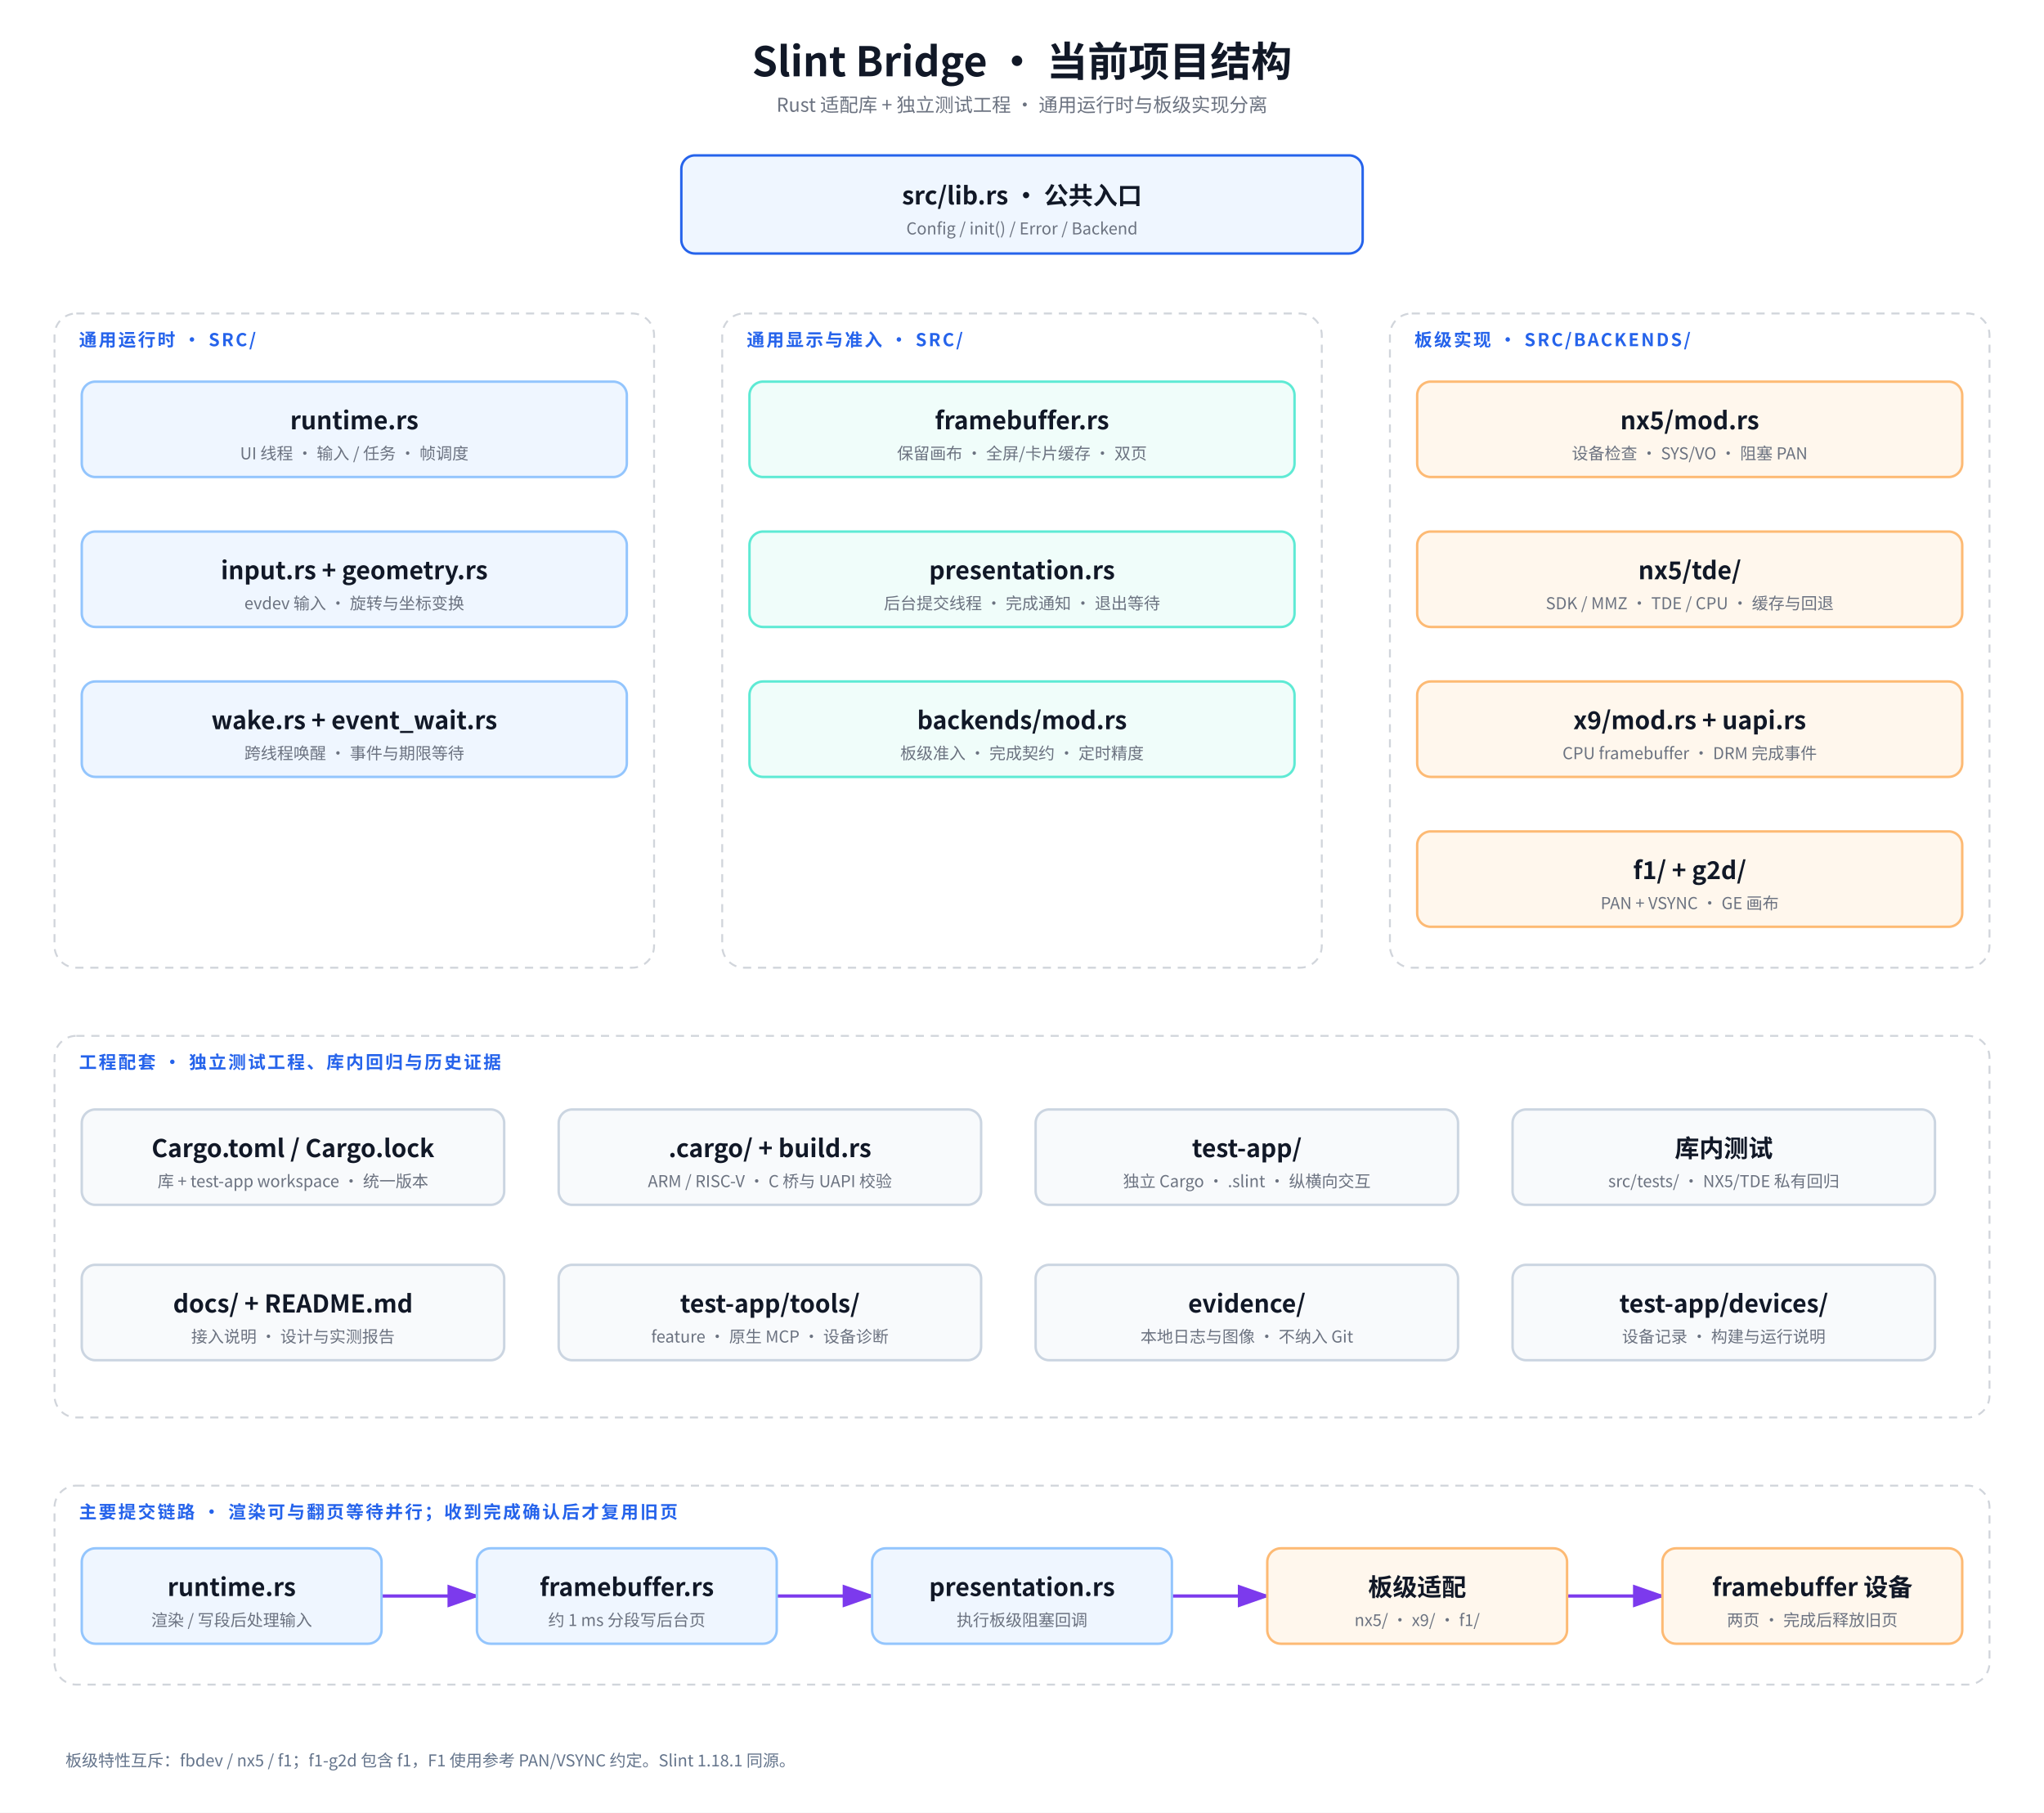
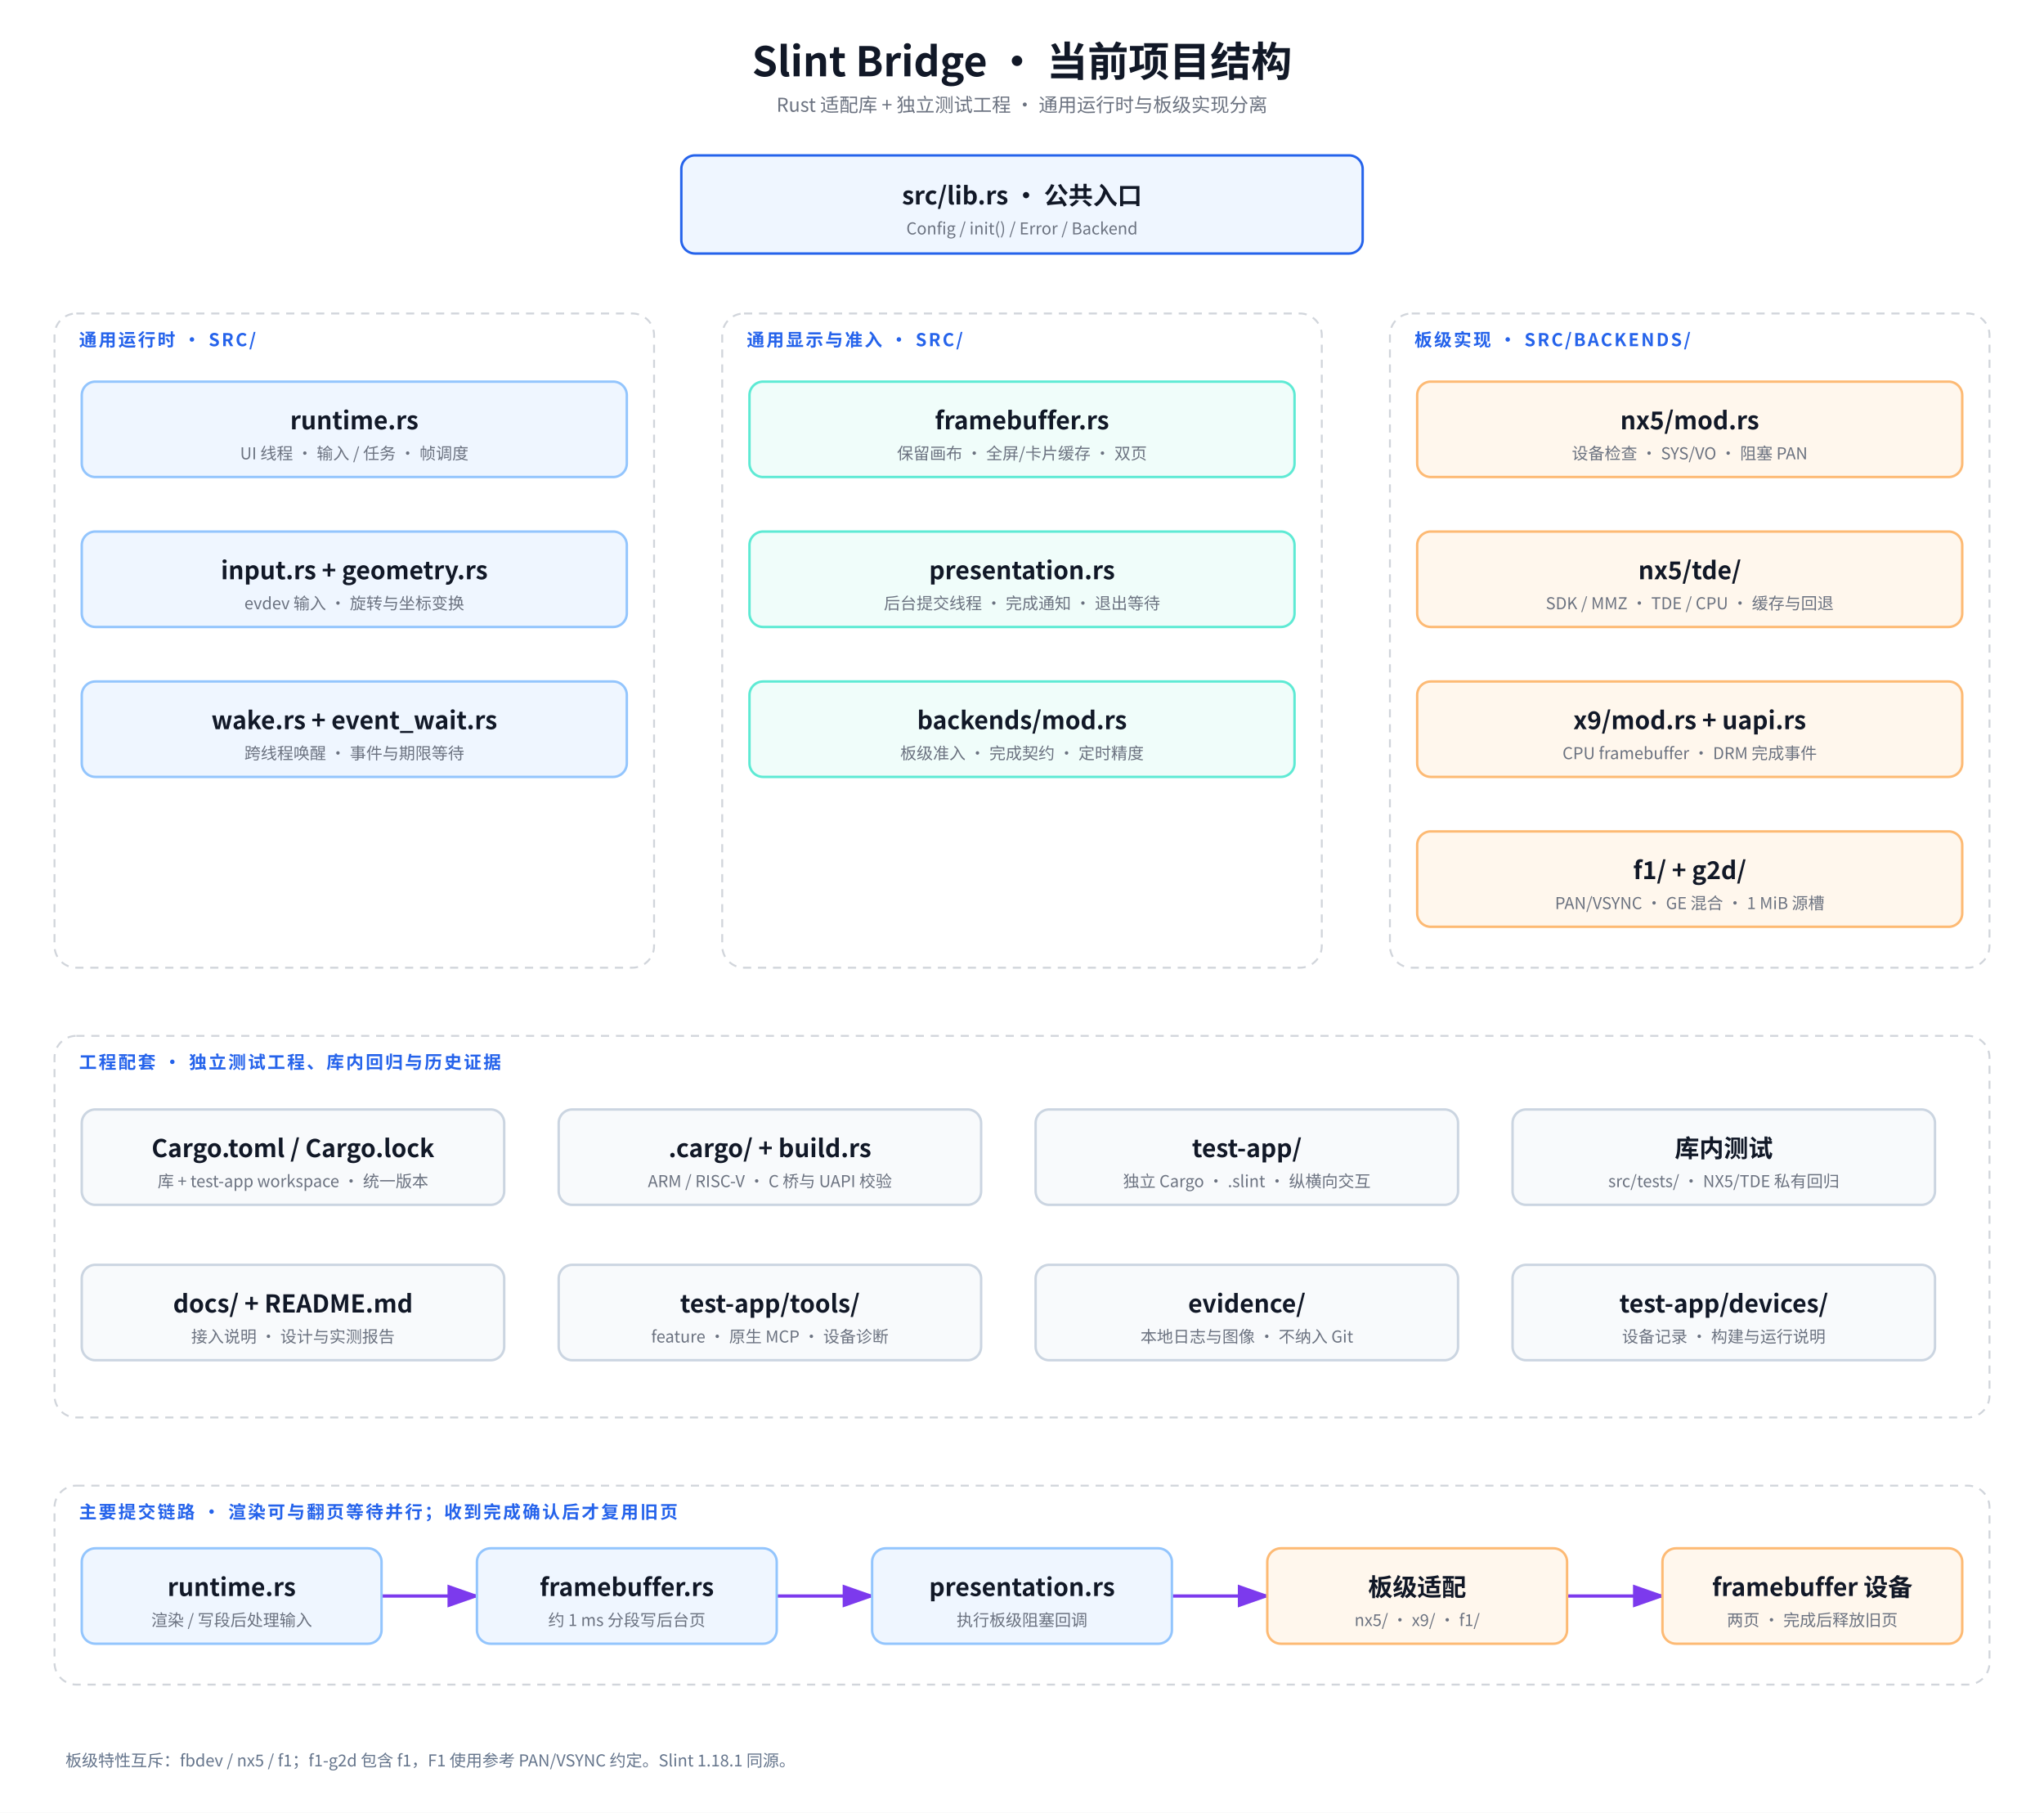
<svg xmlns="http://www.w3.org/2000/svg" viewBox="0 0 1500 1330" width="1500" height="1330" data-generator="fireworks-tech-graph" data-schema-version="1" data-text-metrics="heuristic-v1" data-style-id="1" data-visual-theme="Flat Icon" data-diagram-type="architecture" data-motion-scene="" data-semantic-profile="generic" data-semantic-valid="true" data-quality-profile="showcase" data-max-bends-per-edge="2" data-max-total-bends="8" data-max-route-stretch="1.35" data-max-bridged-crossings="0" data-min-node-gap="40.0" data-min-container-gutter="20.0" data-min-label-clearance="4.0" data-min-segment-length="16.0">
  <defs>
    <marker id="arrowA" markerWidth="10" markerHeight="7" refX="9" refY="3.5" orient="auto">
      <polygon points="0 0, 10 3.5, 0 7" fill="#7c3aed" />
    </marker>
    <marker id="arrowB" markerWidth="10" markerHeight="7" refX="9" refY="3.5" orient="auto">
      <polygon points="0 0, 10 3.5, 0 7" fill="#10b981" />
    </marker>
    <marker id="arrowC" markerWidth="10" markerHeight="7" refX="9" refY="3.5" orient="auto">
      <polygon points="0 0, 10 3.5, 0 7" fill="#2563eb" />
    </marker>
    <marker id="arrowE" markerWidth="10" markerHeight="7" refX="9" refY="3.5" orient="auto">
      <polygon points="0 0, 10 3.5, 0 7" fill="#f97316" />
    </marker>
    <marker id="arrowF" markerWidth="10" markerHeight="7" refX="9" refY="3.5" orient="auto">
      <polygon points="0 0, 10 3.5, 0 7" fill="#7c3aed" />
    </marker>
    <marker id="arrowG" markerWidth="10" markerHeight="7" refX="9" refY="3.5" orient="auto">
      <polygon points="0 0, 10 3.5, 0 7" fill="#ef4444" />
    </marker>
    <marker id="arrowH" markerWidth="10" markerHeight="7" refX="9" refY="3.5" orient="auto">
      <polygon points="0 0, 10 3.5, 0 7" fill="#6b7280" />
    </marker>
    <filter id="shadowSoft" x="-20%" y="-20%" width="140%" height="160%">
      <feDropShadow dx="0" dy="3" stdDeviation="6" flood-color="#0f172a" flood-opacity="0.12" />
    </filter>
    <filter id="shadowGlass" x="-20%" y="-20%" width="140%" height="160%">
      <feDropShadow dx="0" dy="10" stdDeviation="16" flood-color="#020617" flood-opacity="0.28" />
    </filter>
    <style>
    text { font-family: 'Noto Sans CJK SC', 'PingFang SC', 'Microsoft YaHei', sans-serif; }
    .title { font-size: 30px; font-weight: 700; fill: #111827; }
    .subtitle { font-size: 14px; font-weight: 500; fill: #6b7280; }
    .section { font-size: 13px; font-weight: 700; fill: #2563eb; letter-spacing: 1.4px; }
    .section-sub { font-size: 12px; font-weight: 500; fill: #64748b; }
    .node-title { font-weight: 700; fill: #111827; }
    .node-sub { font-weight: 500; fill: #6b7280; }
    .node-type { font-size: 12px; font-weight: 700; fill: #64748b; letter-spacing: 0.08em; }
    .arrow-label { font-size: 12px; font-weight: 600; fill: #6b7280; }
    .legend { font-size: 12px; font-weight: 500; fill: #6b7280; }
    .footnote { font-size: 12px; font-weight: 500; fill: #64748b; }
    .metric-label { font-size: 8.5px; font-weight: 700; fill: #64748b; text-transform: uppercase; }
    .metric-value { font-size: 9.5px; font-weight: 700; fill: #111827; }
    </style>
  </defs>
  <rect data-graph-role="background" width="1500.0" height="1330.0" fill="#ffffff" />
  <text x="750.0" y="56" text-anchor="middle" class="title">Slint Bridge · 当前项目结构</text>
  <text x="750.0" y="82" text-anchor="middle" class="subtitle">Rust 适配库 + 独立测试工程 · 通用运行时与板级实现分离</text>
  <g id="runtime_group" data-graph-role="container" data-container-id="runtime_group" data-semantic-role="boundary" data-graph-bounds="40,230,480,710">
    <rect data-graph-role="container" x="40.0" y="230.0" width="440.0" height="480.0" rx="16.0" fill="none" stroke="#d1d5db" stroke-width="1.4" stroke-dasharray="6 5" />
    <text x="58.0" y="254.0" class="section">通用运行时 · SRC/</text>
    <rect id="runtime_group-header" data-graph-role="reserved" data-reserved-kind="container-header" x="48" y="236" width="142.06" height="30" fill="none" stroke="none" />
  </g>
  <g id="display_group" data-graph-role="container" data-container-id="display_group" data-semantic-role="boundary" data-graph-bounds="530,230,970,710">
    <rect data-graph-role="container" x="530.0" y="230.0" width="440.0" height="480.0" rx="16.0" fill="none" stroke="#d1d5db" stroke-width="1.4" stroke-dasharray="6 5" />
    <text x="548.0" y="254.0" class="section">通用显示与准入 · SRC/</text>
    <rect id="display_group-header" data-graph-role="reserved" data-reserved-kind="container-header" x="538" y="236" width="168.06" height="30" fill="none" stroke="none" />
  </g>
  <g id="nx5_group" data-graph-role="container" data-container-id="nx5_group" data-semantic-role="boundary" data-graph-bounds="1020,230,1460,710">
    <rect data-graph-role="container" x="1020.0" y="230.0" width="440.0" height="480.0" rx="16.0" fill="none" stroke="#d1d5db" stroke-width="1.4" stroke-dasharray="6 5" />
    <text x="1038.0" y="254.0" class="section">板级实现 · SRC/BACKENDS/</text>
    <rect id="nx5_group-header" data-graph-role="reserved" data-reserved-kind="container-header" x="1028" y="236" width="196.92" height="30" fill="none" stroke="none" />
  </g>
  <g id="support" data-graph-role="container" data-container-id="support" data-semantic-role="boundary" data-graph-bounds="40,760,1460,1040">
    <rect data-graph-role="container" x="40.0" y="760.0" width="1420.0" height="280.0" rx="16.0" fill="none" stroke="#d1d5db" stroke-width="1.4" stroke-dasharray="6 5" />
    <text x="58.0" y="784.0" class="section">工程配套 · 独立测试工程、库内回归与历史证据</text>
    <rect id="support-header" data-graph-role="reserved" data-reserved-kind="container-header" x="48" y="766" width="306.9" height="30" fill="none" stroke="none" />
  </g>
  <g id="flow" data-graph-role="container" data-container-id="flow" data-semantic-role="boundary" data-graph-bounds="40,1090,1460,1236">
    <rect data-graph-role="container" x="40.0" y="1090.0" width="1420.0" height="146.0" rx="16.0" fill="none" stroke="#d1d5db" stroke-width="1.4" stroke-dasharray="6 5" />
    <text x="58.0" y="1114.0" class="section">主要提交链路 · 渲染可与翻页等待并行；收到完成确认后才复用旧页</text>
    <rect id="flow-header" data-graph-role="reserved" data-reserved-kind="container-header" x="48" y="1096" width="423.9" height="30" fill="none" stroke="none" />
  </g>
  <path id="flow_rt_flow_fb" data-graph-role="edge" data-edge-id="flow_rt_flow_fb" data-source="flow_rt" data-target="flow_fb" data-edge-kind="flow" data-topic-id="" data-flow="control" data-motion-role="" data-motion-stage="" data-motion-order="" data-protocol="" data-via="" data-critical-path-id="" data-critical-hop="" data-critical-hops="" data-critical="false" data-bends="0" data-route-stretch="1.0" data-bridges="" d="M 280,1171 L 350,1171" fill="none" stroke="#7c3aed" stroke-width="2.4" stroke-linecap="round" stroke-linejoin="round" marker-end="url(#arrowA)" />
  <path id="flow_fb_flow_pr" data-graph-role="edge" data-edge-id="flow_fb_flow_pr" data-source="flow_fb" data-target="flow_pr" data-edge-kind="flow" data-topic-id="" data-flow="control" data-motion-role="" data-motion-stage="" data-motion-order="" data-protocol="" data-via="" data-critical-path-id="" data-critical-hop="" data-critical-hops="" data-critical="false" data-bends="0" data-route-stretch="1.0" data-bridges="" d="M 570,1171 L 640,1171" fill="none" stroke="#7c3aed" stroke-width="2.4" stroke-linecap="round" stroke-linejoin="round" marker-end="url(#arrowA)" />
  <path id="flow_pr_flow_nx" data-graph-role="edge" data-edge-id="flow_pr_flow_nx" data-source="flow_pr" data-target="flow_nx" data-edge-kind="flow" data-topic-id="" data-flow="control" data-motion-role="" data-motion-stage="" data-motion-order="" data-protocol="" data-via="" data-critical-path-id="" data-critical-hop="" data-critical-hops="" data-critical="false" data-bends="0" data-route-stretch="1.0" data-bridges="" d="M 860,1171 L 930,1171" fill="none" stroke="#7c3aed" stroke-width="2.4" stroke-linecap="round" stroke-linejoin="round" marker-end="url(#arrowA)" />
  <path id="flow_nx_flow_dev" data-graph-role="edge" data-edge-id="flow_nx_flow_dev" data-source="flow_nx" data-target="flow_dev" data-edge-kind="flow" data-topic-id="" data-flow="control" data-motion-role="" data-motion-stage="" data-motion-order="" data-protocol="" data-via="" data-critical-path-id="" data-critical-hop="" data-critical-hops="" data-critical="false" data-bends="0" data-route-stretch="1.0" data-bridges="" d="M 1150,1171 L 1220,1171" fill="none" stroke="#7c3aed" stroke-width="2.4" stroke-linecap="round" stroke-linejoin="round" marker-end="url(#arrowA)" />
  <g id="node-public" data-graph-role="node" data-node-id="public" data-semantic-role="rect" data-motion-role="" data-motion-stage="" data-motion-order="" data-parent="" data-deployment-id="" data-topic-id="" data-span-id="" data-station-order="" data-status="" data-start-ms="" data-duration-ms="" data-parent-span="" data-graph-bounds="500,114,1000,186">
    <rect x="500.0" y="114.0" width="500.0" height="72.0" rx="10.0" fill="#eff6ff" stroke="#2563eb" stroke-width="1.8" />
    <text data-text-role="title" data-full-text="src/lib.rs · 公共入口" data-text-max-width="476.0" x="750.0" y="150.0" text-anchor="middle" class="node-title" font-size="18">src/lib.rs · 公共入口</text>
    <text data-text-role="subtitle" data-full-text="Config / init() / Error / Backend" data-text-max-width="476.0" x="750.0" y="172.0" text-anchor="middle" class="node-sub" font-size="12">Config / init() / Error / Backend</text>
  </g>
  <g id="node-runtime" data-graph-role="node" data-node-id="runtime" data-semantic-role="rect" data-motion-role="" data-motion-stage="" data-motion-order="" data-parent="" data-deployment-id="" data-topic-id="" data-span-id="" data-station-order="" data-status="" data-start-ms="" data-duration-ms="" data-parent-span="" data-graph-bounds="60,280,460,350">
    <rect x="60.0" y="280.0" width="400.0" height="70.0" rx="10.0" fill="#eff6ff" stroke="#93c5fd" stroke-width="1.8" />
    <text data-text-role="title" data-full-text="runtime.rs" data-text-max-width="376.0" x="260.0" y="315.0" text-anchor="middle" class="node-title" font-size="18">runtime.rs</text>
    <text data-text-role="subtitle" data-full-text="UI 线程 · 输入 / 任务 · 帧调度" data-text-max-width="376.0" x="260.0" y="337.0" text-anchor="middle" class="node-sub" font-size="12">UI 线程 · 输入 / 任务 · 帧调度</text>
  </g>
  <g id="node-input" data-graph-role="node" data-node-id="input" data-semantic-role="rect" data-motion-role="" data-motion-stage="" data-motion-order="" data-parent="" data-deployment-id="" data-topic-id="" data-span-id="" data-station-order="" data-status="" data-start-ms="" data-duration-ms="" data-parent-span="" data-graph-bounds="60,390,460,460">
    <rect x="60.0" y="390.0" width="400.0" height="70.0" rx="10.0" fill="#eff6ff" stroke="#93c5fd" stroke-width="1.8" />
    <text data-text-role="title" data-full-text="input.rs + geometry.rs" data-text-max-width="376.0" x="260.0" y="425.0" text-anchor="middle" class="node-title" font-size="18">input.rs + geometry.rs</text>
    <text data-text-role="subtitle" data-full-text="evdev 输入 · 旋转与坐标变换" data-text-max-width="376.0" x="260.0" y="447.0" text-anchor="middle" class="node-sub" font-size="12">evdev 输入 · 旋转与坐标变换</text>
  </g>
  <g id="node-wake" data-graph-role="node" data-node-id="wake" data-semantic-role="rect" data-motion-role="" data-motion-stage="" data-motion-order="" data-parent="" data-deployment-id="" data-topic-id="" data-span-id="" data-station-order="" data-status="" data-start-ms="" data-duration-ms="" data-parent-span="" data-graph-bounds="60,500,460,570">
    <rect x="60.0" y="500.0" width="400.0" height="70.0" rx="10.0" fill="#eff6ff" stroke="#93c5fd" stroke-width="1.8" />
    <text data-text-role="title" data-full-text="wake.rs + event_wait.rs" data-text-max-width="376.0" x="260.0" y="535.0" text-anchor="middle" class="node-title" font-size="18">wake.rs + event_wait.rs</text>
    <text data-text-role="subtitle" data-full-text="跨线程唤醒 · 事件与期限等待" data-text-max-width="376.0" x="260.0" y="557.0" text-anchor="middle" class="node-sub" font-size="12">跨线程唤醒 · 事件与期限等待</text>
  </g>
  <g id="node-framebuffer" data-graph-role="node" data-node-id="framebuffer" data-semantic-role="rect" data-motion-role="" data-motion-stage="" data-motion-order="" data-parent="" data-deployment-id="" data-topic-id="" data-span-id="" data-station-order="" data-status="" data-start-ms="" data-duration-ms="" data-parent-span="" data-graph-bounds="550,280,950,350">
    <rect x="550.0" y="280.0" width="400.0" height="70.0" rx="10.0" fill="#f0fdfa" stroke="#5eead4" stroke-width="1.8" />
    <text data-text-role="title" data-full-text="framebuffer.rs" data-text-max-width="376.0" x="750.0" y="315.0" text-anchor="middle" class="node-title" font-size="18">framebuffer.rs</text>
    <text data-text-role="subtitle" data-full-text="保留画布 · 全屏/卡片缓存 · 双页" data-text-max-width="376.0" x="750.0" y="337.0" text-anchor="middle" class="node-sub" font-size="12">保留画布 · 全屏/卡片缓存 · 双页</text>
  </g>
  <g id="node-presentation" data-graph-role="node" data-node-id="presentation" data-semantic-role="rect" data-motion-role="" data-motion-stage="" data-motion-order="" data-parent="" data-deployment-id="" data-topic-id="" data-span-id="" data-station-order="" data-status="" data-start-ms="" data-duration-ms="" data-parent-span="" data-graph-bounds="550,390,950,460">
    <rect x="550.0" y="390.0" width="400.0" height="70.0" rx="10.0" fill="#f0fdfa" stroke="#5eead4" stroke-width="1.8" />
    <text data-text-role="title" data-full-text="presentation.rs" data-text-max-width="376.0" x="750.0" y="425.0" text-anchor="middle" class="node-title" font-size="18">presentation.rs</text>
    <text data-text-role="subtitle" data-full-text="后台提交线程 · 完成通知 · 退出等待" data-text-max-width="376.0" x="750.0" y="447.0" text-anchor="middle" class="node-sub" font-size="12">后台提交线程 · 完成通知 · 退出等待</text>
  </g>
  <g id="node-admission" data-graph-role="node" data-node-id="admission" data-semantic-role="rect" data-motion-role="" data-motion-stage="" data-motion-order="" data-parent="" data-deployment-id="" data-topic-id="" data-span-id="" data-station-order="" data-status="" data-start-ms="" data-duration-ms="" data-parent-span="" data-graph-bounds="550,500,950,570">
    <rect x="550.0" y="500.0" width="400.0" height="70.0" rx="10.0" fill="#f0fdfa" stroke="#5eead4" stroke-width="1.8" />
    <text data-text-role="title" data-full-text="backends/mod.rs" data-text-max-width="376.0" x="750.0" y="535.0" text-anchor="middle" class="node-title" font-size="18">backends/mod.rs</text>
    <text data-text-role="subtitle" data-full-text="板级准入 · 完成契约 · 定时精度" data-text-max-width="376.0" x="750.0" y="557.0" text-anchor="middle" class="node-sub" font-size="12">板级准入 · 完成契约 · 定时精度</text>
  </g>
  <g id="node-nx5" data-graph-role="node" data-node-id="nx5" data-semantic-role="rect" data-motion-role="" data-motion-stage="" data-motion-order="" data-parent="" data-deployment-id="" data-topic-id="" data-span-id="" data-station-order="" data-status="" data-start-ms="" data-duration-ms="" data-parent-span="" data-graph-bounds="1040,280,1440,350">
    <rect x="1040.0" y="280.0" width="400.0" height="70.0" rx="10.0" fill="#fff7ed" stroke="#fdba74" stroke-width="1.8" />
    <text data-text-role="title" data-full-text="nx5/mod.rs" data-text-max-width="376.0" x="1240.0" y="315.0" text-anchor="middle" class="node-title" font-size="18">nx5/mod.rs</text>
    <text data-text-role="subtitle" data-full-text="设备检查 · SYS/VO · 阻塞 PAN" data-text-max-width="376.0" x="1240.0" y="337.0" text-anchor="middle" class="node-sub" font-size="12">设备检查 · SYS/VO · 阻塞 PAN</text>
  </g>
  <g id="node-tde" data-graph-role="node" data-node-id="tde" data-semantic-role="rect" data-motion-role="" data-motion-stage="" data-motion-order="" data-parent="" data-deployment-id="" data-topic-id="" data-span-id="" data-station-order="" data-status="" data-start-ms="" data-duration-ms="" data-parent-span="" data-graph-bounds="1040,390,1440,460">
    <rect x="1040.0" y="390.0" width="400.0" height="70.0" rx="10.0" fill="#fff7ed" stroke="#fdba74" stroke-width="1.8" />
    <text data-text-role="title" data-full-text="nx5/tde/" data-text-max-width="376.0" x="1240.0" y="425.0" text-anchor="middle" class="node-title" font-size="18">nx5/tde/</text>
    <text data-text-role="subtitle" data-full-text="SDK / MMZ · TDE / CPU · 缓存与回退" data-text-max-width="376.0" x="1240.0" y="447.0" text-anchor="middle" class="node-sub" font-size="12">SDK / MMZ · TDE / CPU · 缓存与回退</text>
  </g>
  <g id="node-native" data-graph-role="node" data-node-id="native" data-semantic-role="rect" data-motion-role="" data-motion-stage="" data-motion-order="" data-parent="" data-deployment-id="" data-topic-id="" data-span-id="" data-station-order="" data-status="" data-start-ms="" data-duration-ms="" data-parent-span="" data-graph-bounds="1040,500,1440,570">
    <rect x="1040.0" y="500.0" width="400.0" height="70.0" rx="10.0" fill="#fff7ed" stroke="#fdba74" stroke-width="1.8" />
    <text data-text-role="title" data-full-text="x9/mod.rs + uapi.rs" data-text-max-width="376.0" x="1240.0" y="535.0" text-anchor="middle" class="node-title" font-size="18">x9/mod.rs + uapi.rs</text>
    <text data-text-role="subtitle" data-full-text="CPU framebuffer · DRM 完成事件" data-text-max-width="376.0" x="1240.0" y="557.0" text-anchor="middle" class="node-sub" font-size="12">CPU framebuffer · DRM 完成事件</text>
  </g>
  <g id="node-f1" data-graph-role="node" data-node-id="f1" data-semantic-role="rect" data-motion-role="" data-motion-stage="" data-motion-order="" data-parent="" data-deployment-id="" data-topic-id="" data-span-id="" data-station-order="" data-status="" data-start-ms="" data-duration-ms="" data-parent-span="" data-graph-bounds="1040,610,1440,680">
    <rect x="1040.0" y="610.0" width="400.0" height="70.0" rx="10.0" fill="#fff7ed" stroke="#fdba74" stroke-width="1.8" />
    <text data-text-role="title" data-full-text="f1/ + g2d/" data-text-max-width="376.0" x="1240.0" y="645.0" text-anchor="middle" class="node-title" font-size="18">f1/ + g2d/</text>
-     <text data-text-role="subtitle" data-full-text="PAN + VSYNC · GE 画布" data-text-max-width="376.0" x="1240.0" y="667.0" text-anchor="middle" class="node-sub" font-size="12">PAN + VSYNC · GE 画布</text>
+     <text data-text-role="subtitle" data-full-text="PAN/VSYNC · GE 混合 · 1 MiB 源槽" data-text-max-width="376.0" x="1240.0" y="667.0" text-anchor="middle" class="node-sub" font-size="12">PAN/VSYNC · GE 混合 · 1 MiB 源槽</text>
  </g>
  <g id="node-cargo" data-graph-role="node" data-node-id="cargo" data-semantic-role="rect" data-motion-role="" data-motion-stage="" data-motion-order="" data-parent="" data-deployment-id="" data-topic-id="" data-span-id="" data-station-order="" data-status="" data-start-ms="" data-duration-ms="" data-parent-span="" data-graph-bounds="60,814,370,884">
    <rect x="60.0" y="814.0" width="310.0" height="70.0" rx="10.0" fill="#f8fafc" stroke="#cbd5e1" stroke-width="1.8" />
    <text data-text-role="title" data-full-text="Cargo.toml / Cargo.lock" data-text-max-width="286.0" x="215.0" y="849.0" text-anchor="middle" class="node-title" font-size="18">Cargo.toml / Cargo.lock</text>
    <text data-text-role="subtitle" data-full-text="库 + test-app workspace · 统一版本" data-text-max-width="286.0" x="215.0" y="871.0" text-anchor="middle" class="node-sub" font-size="12">库 + test-app workspace · 统一版本</text>
  </g>
  <g id="node-build" data-graph-role="node" data-node-id="build" data-semantic-role="rect" data-motion-role="" data-motion-stage="" data-motion-order="" data-parent="" data-deployment-id="" data-topic-id="" data-span-id="" data-station-order="" data-status="" data-start-ms="" data-duration-ms="" data-parent-span="" data-graph-bounds="410,814,720,884">
    <rect x="410.0" y="814.0" width="310.0" height="70.0" rx="10.0" fill="#f8fafc" stroke="#cbd5e1" stroke-width="1.8" />
    <text data-text-role="title" data-full-text=".cargo/ + build.rs" data-text-max-width="286.0" x="565.0" y="849.0" text-anchor="middle" class="node-title" font-size="18">.cargo/ + build.rs</text>
    <text data-text-role="subtitle" data-full-text="ARM / RISC-V · C 桥与 UAPI 校验" data-text-max-width="286.0" x="565.0" y="871.0" text-anchor="middle" class="node-sub" font-size="12">ARM / RISC-V · C 桥与 UAPI 校验</text>
  </g>
  <g id="node-examples" data-graph-role="node" data-node-id="examples" data-semantic-role="rect" data-motion-role="" data-motion-stage="" data-motion-order="" data-parent="" data-deployment-id="" data-topic-id="" data-span-id="" data-station-order="" data-status="" data-start-ms="" data-duration-ms="" data-parent-span="" data-graph-bounds="760,814,1070,884">
    <rect x="760.0" y="814.0" width="310.0" height="70.0" rx="10.0" fill="#f8fafc" stroke="#cbd5e1" stroke-width="1.8" />
    <text data-text-role="title" data-full-text="test-app/" data-text-max-width="286.0" x="915.0" y="849.0" text-anchor="middle" class="node-title" font-size="18">test-app/</text>
    <text data-text-role="subtitle" data-full-text="独立 Cargo · .slint · 纵横向交互" data-text-max-width="286.0" x="915.0" y="871.0" text-anchor="middle" class="node-sub" font-size="12">独立 Cargo · .slint · 纵横向交互</text>
  </g>
  <g id="node-tests" data-graph-role="node" data-node-id="tests" data-semantic-role="rect" data-motion-role="" data-motion-stage="" data-motion-order="" data-parent="" data-deployment-id="" data-topic-id="" data-span-id="" data-station-order="" data-status="" data-start-ms="" data-duration-ms="" data-parent-span="" data-graph-bounds="1110,814,1420,884">
    <rect x="1110.0" y="814.0" width="310.0" height="70.0" rx="10.0" fill="#f8fafc" stroke="#cbd5e1" stroke-width="1.8" />
    <text data-text-role="title" data-full-text="库内测试" data-text-max-width="286.0" x="1265.0" y="849.0" text-anchor="middle" class="node-title" font-size="18">库内测试</text>
    <text data-text-role="subtitle" data-full-text="src/tests/ · NX5/TDE 私有回归" data-text-max-width="286.0" x="1265.0" y="871.0" text-anchor="middle" class="node-sub" font-size="12">src/tests/ · NX5/TDE 私有回归</text>
  </g>
  <g id="node-docs" data-graph-role="node" data-node-id="docs" data-semantic-role="rect" data-motion-role="" data-motion-stage="" data-motion-order="" data-parent="" data-deployment-id="" data-topic-id="" data-span-id="" data-station-order="" data-status="" data-start-ms="" data-duration-ms="" data-parent-span="" data-graph-bounds="60,928,370,998">
    <rect x="60.0" y="928.0" width="310.0" height="70.0" rx="10.0" fill="#f8fafc" stroke="#cbd5e1" stroke-width="1.8" />
    <text data-text-role="title" data-full-text="docs/ + README.md" data-text-max-width="286.0" x="215.0" y="963.0" text-anchor="middle" class="node-title" font-size="18">docs/ + README.md</text>
    <text data-text-role="subtitle" data-full-text="接入说明 · 设计与实测报告" data-text-max-width="286.0" x="215.0" y="985.0" text-anchor="middle" class="node-sub" font-size="12">接入说明 · 设计与实测报告</text>
  </g>
  <g id="node-tools" data-graph-role="node" data-node-id="tools" data-semantic-role="rect" data-motion-role="" data-motion-stage="" data-motion-order="" data-parent="" data-deployment-id="" data-topic-id="" data-span-id="" data-station-order="" data-status="" data-start-ms="" data-duration-ms="" data-parent-span="" data-graph-bounds="410,928,720,998">
    <rect x="410.0" y="928.0" width="310.0" height="70.0" rx="10.0" fill="#f8fafc" stroke="#cbd5e1" stroke-width="1.8" />
    <text data-text-role="title" data-full-text="test-app/tools/" data-text-max-width="286.0" x="565.0" y="963.0" text-anchor="middle" class="node-title" font-size="18">test-app/tools/</text>
    <text data-text-role="subtitle" data-full-text="feature · 原生 MCP · 设备诊断" data-text-max-width="286.0" x="565.0" y="985.0" text-anchor="middle" class="node-sub" font-size="12">feature · 原生 MCP · 设备诊断</text>
  </g>
  <g id="node-evidence" data-graph-role="node" data-node-id="evidence" data-semantic-role="rect" data-motion-role="" data-motion-stage="" data-motion-order="" data-parent="" data-deployment-id="" data-topic-id="" data-span-id="" data-station-order="" data-status="" data-start-ms="" data-duration-ms="" data-parent-span="" data-graph-bounds="760,928,1070,998">
    <rect x="760.0" y="928.0" width="310.0" height="70.0" rx="10.0" fill="#f8fafc" stroke="#cbd5e1" stroke-width="1.8" />
    <text data-text-role="title" data-full-text="evidence/" data-text-max-width="286.0" x="915.0" y="963.0" text-anchor="middle" class="node-title" font-size="18">evidence/</text>
    <text data-text-role="subtitle" data-full-text="本地日志与图像 · 不纳入 Git" data-text-max-width="286.0" x="915.0" y="985.0" text-anchor="middle" class="node-sub" font-size="12">本地日志与图像 · 不纳入 Git</text>
  </g>
  <g id="node-environment" data-graph-role="node" data-node-id="environment" data-semantic-role="rect" data-motion-role="" data-motion-stage="" data-motion-order="" data-parent="" data-deployment-id="" data-topic-id="" data-span-id="" data-station-order="" data-status="" data-start-ms="" data-duration-ms="" data-parent-span="" data-graph-bounds="1110,928,1420,998">
    <rect x="1110.0" y="928.0" width="310.0" height="70.0" rx="10.0" fill="#f8fafc" stroke="#cbd5e1" stroke-width="1.8" />
    <text data-text-role="title" data-full-text="test-app/devices/" data-text-max-width="286.0" x="1265.0" y="963.0" text-anchor="middle" class="node-title" font-size="18">test-app/devices/</text>
    <text data-text-role="subtitle" data-full-text="设备记录 · 构建与运行说明" data-text-max-width="286.0" x="1265.0" y="985.0" text-anchor="middle" class="node-sub" font-size="12">设备记录 · 构建与运行说明</text>
  </g>
  <g id="node-flow_rt" data-graph-role="node" data-node-id="flow_rt" data-semantic-role="rect" data-motion-role="" data-motion-stage="" data-motion-order="" data-parent="" data-deployment-id="" data-topic-id="" data-span-id="" data-station-order="" data-status="" data-start-ms="" data-duration-ms="" data-parent-span="" data-graph-bounds="60,1136,280,1206">
    <rect x="60.0" y="1136.0" width="220.0" height="70.0" rx="10.0" fill="#eff6ff" stroke="#93c5fd" stroke-width="1.8" />
    <text data-text-role="title" data-full-text="runtime.rs" data-text-max-width="196.0" x="170.0" y="1171.0" text-anchor="middle" class="node-title" font-size="18">runtime.rs</text>
    <text data-text-role="subtitle" data-full-text="渲染 / 写段后处理输入" data-text-max-width="196.0" x="170.0" y="1193.0" text-anchor="middle" class="node-sub" font-size="12">渲染 / 写段后处理输入</text>
  </g>
  <g id="node-flow_fb" data-graph-role="node" data-node-id="flow_fb" data-semantic-role="rect" data-motion-role="" data-motion-stage="" data-motion-order="" data-parent="" data-deployment-id="" data-topic-id="" data-span-id="" data-station-order="" data-status="" data-start-ms="" data-duration-ms="" data-parent-span="" data-graph-bounds="350,1136,570,1206">
    <rect x="350.0" y="1136.0" width="220.0" height="70.0" rx="10.0" fill="#eff6ff" stroke="#93c5fd" stroke-width="1.8" />
    <text data-text-role="title" data-full-text="framebuffer.rs" data-text-max-width="196.0" x="460.0" y="1171.0" text-anchor="middle" class="node-title" font-size="18">framebuffer.rs</text>
    <text data-text-role="subtitle" data-full-text="约 1 ms 分段写后台页" data-text-max-width="196.0" x="460.0" y="1193.0" text-anchor="middle" class="node-sub" font-size="12">约 1 ms 分段写后台页</text>
  </g>
  <g id="node-flow_pr" data-graph-role="node" data-node-id="flow_pr" data-semantic-role="rect" data-motion-role="" data-motion-stage="" data-motion-order="" data-parent="" data-deployment-id="" data-topic-id="" data-span-id="" data-station-order="" data-status="" data-start-ms="" data-duration-ms="" data-parent-span="" data-graph-bounds="640,1136,860,1206">
    <rect x="640.0" y="1136.0" width="220.0" height="70.0" rx="10.0" fill="#eff6ff" stroke="#93c5fd" stroke-width="1.8" />
    <text data-text-role="title" data-full-text="presentation.rs" data-text-max-width="196.0" x="750.0" y="1171.0" text-anchor="middle" class="node-title" font-size="18">presentation.rs</text>
    <text data-text-role="subtitle" data-full-text="执行板级阻塞回调" data-text-max-width="196.0" x="750.0" y="1193.0" text-anchor="middle" class="node-sub" font-size="12">执行板级阻塞回调</text>
  </g>
  <g id="node-flow_nx" data-graph-role="node" data-node-id="flow_nx" data-semantic-role="rect" data-motion-role="" data-motion-stage="" data-motion-order="" data-parent="" data-deployment-id="" data-topic-id="" data-span-id="" data-station-order="" data-status="" data-start-ms="" data-duration-ms="" data-parent-span="" data-graph-bounds="930,1136,1150,1206">
    <rect x="930.0" y="1136.0" width="220.0" height="70.0" rx="10.0" fill="#fff7ed" stroke="#fdba74" stroke-width="1.8" />
    <text data-text-role="title" data-full-text="板级适配" data-text-max-width="196.0" x="1040.0" y="1171.0" text-anchor="middle" class="node-title" font-size="18">板级适配</text>
    <text data-text-role="subtitle" data-full-text="nx5/ · x9/ · f1/" data-text-max-width="196.0" x="1040.0" y="1193.0" text-anchor="middle" class="node-sub" font-size="12">nx5/ · x9/ · f1/</text>
  </g>
  <g id="node-flow_dev" data-graph-role="node" data-node-id="flow_dev" data-semantic-role="rect" data-motion-role="" data-motion-stage="" data-motion-order="" data-parent="" data-deployment-id="" data-topic-id="" data-span-id="" data-station-order="" data-status="" data-start-ms="" data-duration-ms="" data-parent-span="" data-graph-bounds="1220,1136,1440,1206">
    <rect x="1220.0" y="1136.0" width="220.0" height="70.0" rx="10.0" fill="#fff7ed" stroke="#fdba74" stroke-width="1.8" />
    <text data-text-role="title" data-full-text="framebuffer 设备" data-text-max-width="196.0" x="1330.0" y="1171.0" text-anchor="middle" class="node-title" font-size="18">framebuffer 设备</text>
    <text data-text-role="subtitle" data-full-text="两页 · 完成后释放旧页" data-text-max-width="196.0" x="1330.0" y="1193.0" text-anchor="middle" class="node-sub" font-size="12">两页 · 完成后释放旧页</text>
  </g>
  <g id="footer" data-graph-role="reserved" data-graph-bounds="48,1284,566,1300">
    <text x="48.0" y="1296.0" class="footnote">板级特性互斥：fbdev / nx5 / f1；f1-g2d 包含 f1，F1 使用参考 PAN/VSYNC 约定。Slint 1.18.1 同源。</text>
  </g>
</svg>
